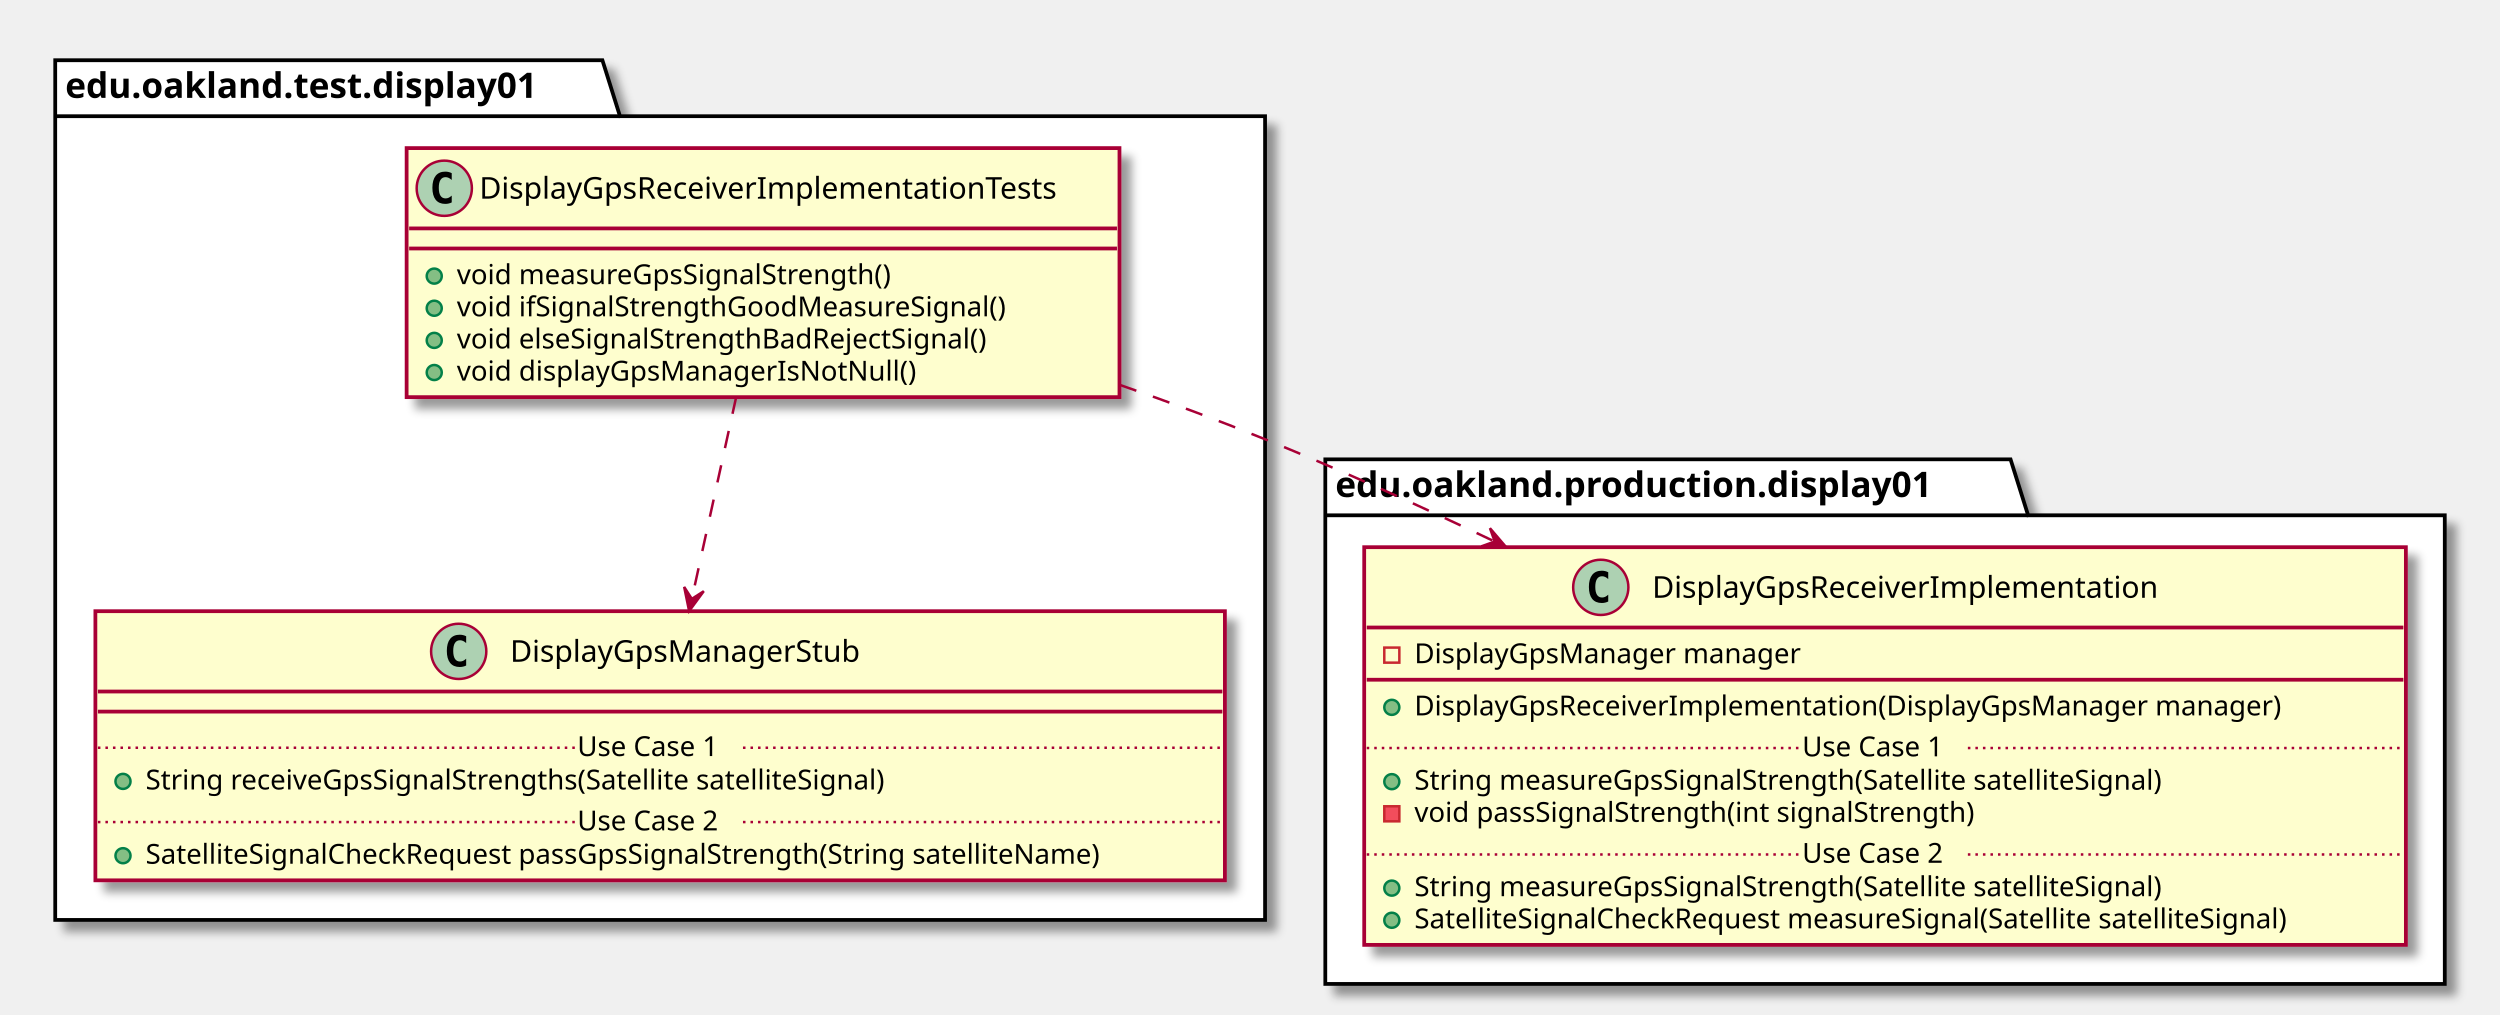
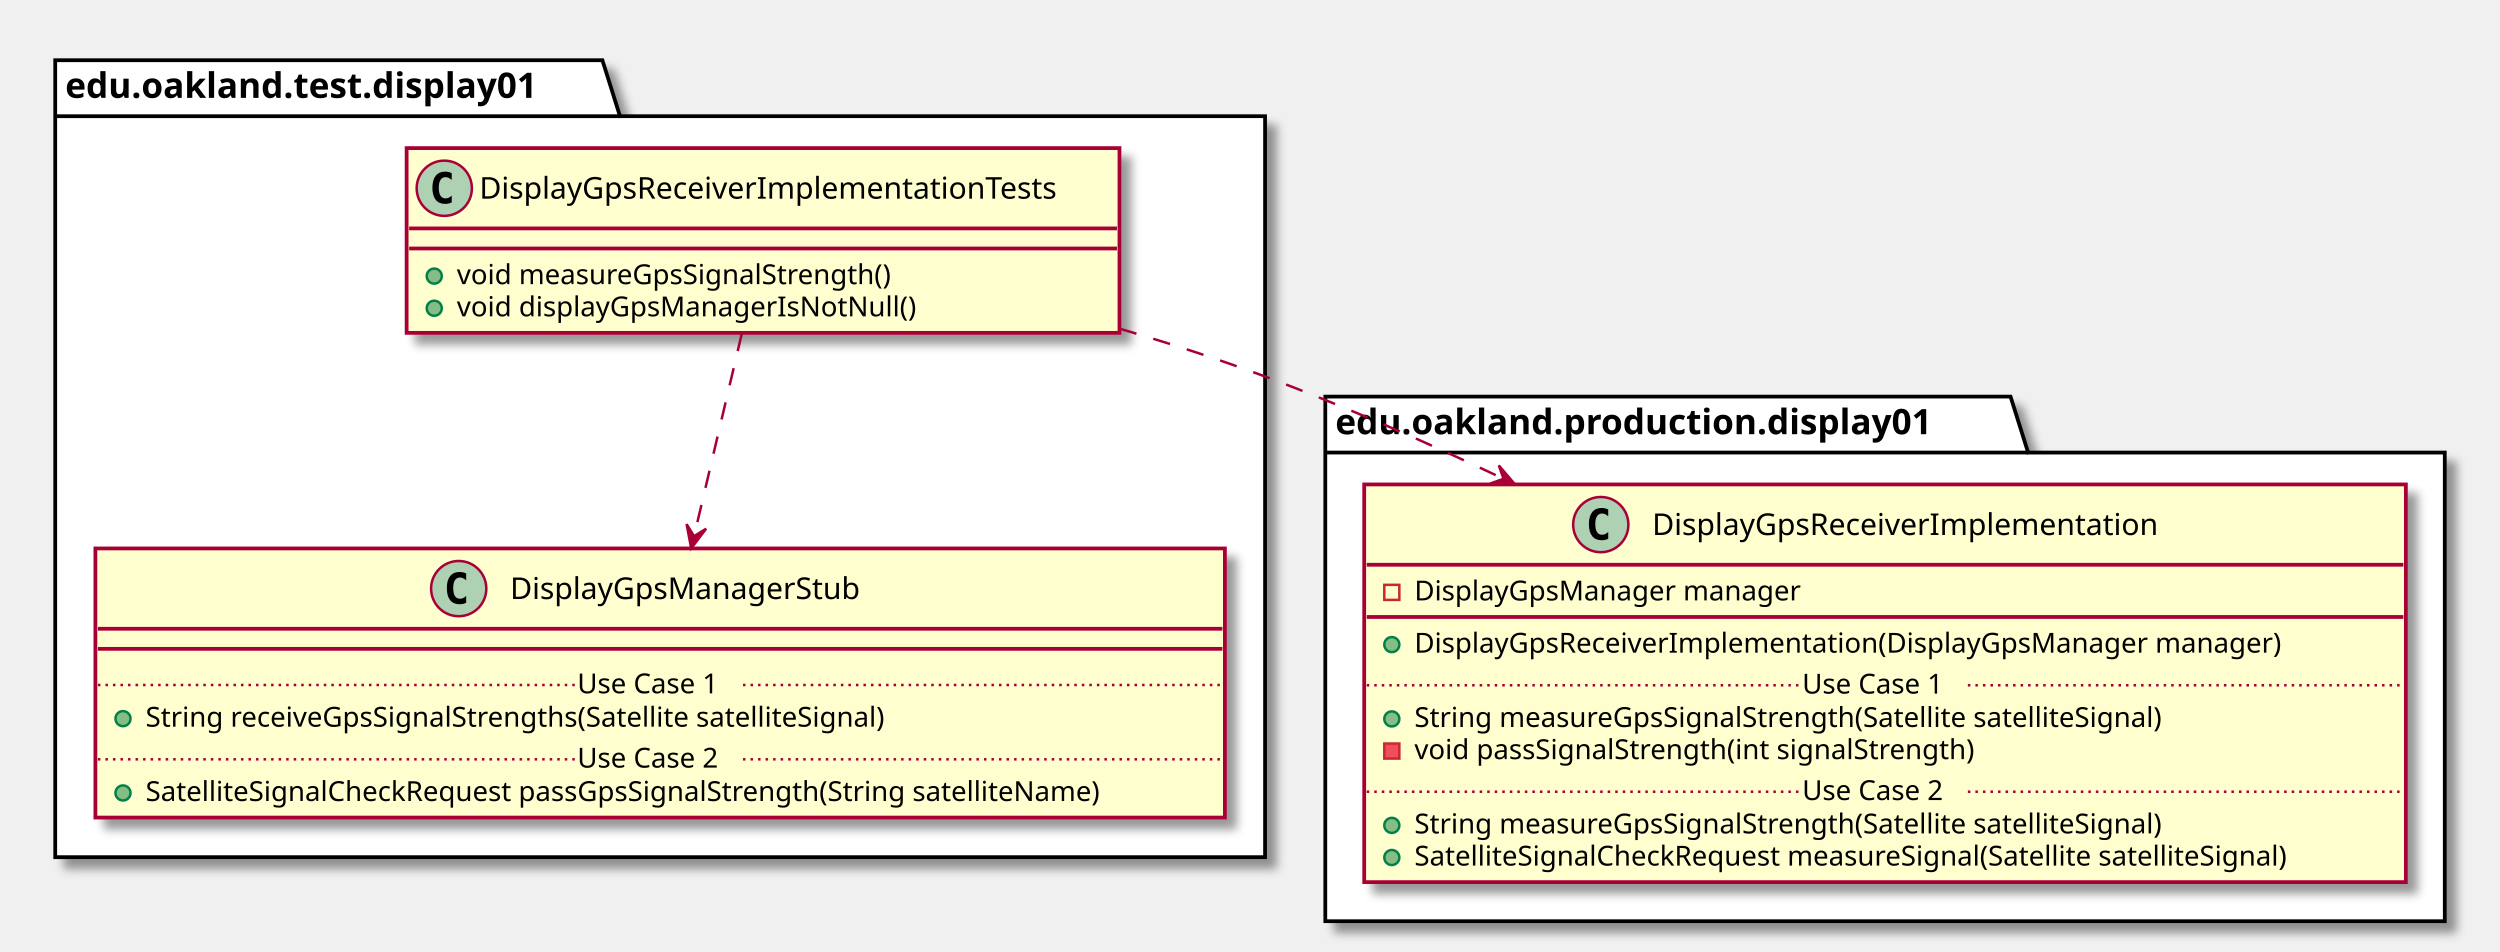
- <svg xmlns="http://www.w3.org/2000/svg" contentScriptType="application/ecmascript" contentStyleType="text/css" height="404px" preserveAspectRatio="none" style="width:996px;height:404px;" version="1.1" viewBox="0 0 996 404" width="996px" zoomAndPan="magnify">
+ <svg xmlns="http://www.w3.org/2000/svg" contentScriptType="application/ecmascript" contentStyleType="text/css" height="379px" preserveAspectRatio="none" style="width:996px;height:379px;" version="1.1" viewBox="0 0 996 379" width="996px" zoomAndPan="magnify">
  <defs>
-     <filter height="300%" id="f1lu80kjiqw42h" width="300%" x="-1" y="-1">
+     <filter height="300%" id="f1et1ca1wej358" width="300%" x="-1" y="-1">
      <feGaussianBlur result="blurOut" stdDeviation="2.0" />
      <feColorMatrix in="blurOut" result="blurOut2" type="matrix" values="0 0 0 0 0 0 0 0 0 0 0 0 0 0 0 0 0 0 .4 0" />
      <feOffset dx="4.0" dy="4.0" in="blurOut2" result="blurOut3" />
      <feBlend in="SourceGraphic" in2="blurOut3" mode="normal" />
    </filter>
  </defs>
  <g>
-     <polygon fill="#FFFFFF" filter="url(#f1lu80kjiqw42h)" points="22,24,240,24,247,46.297,504,46.297,504,366.5,22,366.5,22,24" style="stroke: #000000; stroke-width: 1.5;" />
+     <polygon fill="#FFFFFF" filter="url(#f1et1ca1wej358)" points="22,24,240,24,247,46.297,504,46.297,504,341.5,22,341.5,22,24" style="stroke: #000000; stroke-width: 1.5;" />
    <line style="stroke: #000000; stroke-width: 1.5;" x1="22" x2="247" y1="46.297" y2="46.297" />
    <text fill="#000000" font-family="sans-serif" font-size="14" font-weight="bold" lengthAdjust="spacingAndGlyphs" textLength="212" x="26" y="38.995">edu.oakland.test.display01</text>
-     <polygon fill="#FFFFFF" filter="url(#f1lu80kjiqw42h)" points="528,183,801,183,808,205.297,974,205.297,974,392,528,392,528,183" style="stroke: #000000; stroke-width: 1.5;" />
-     <line style="stroke: #000000; stroke-width: 1.5;" x1="528" x2="808" y1="205.297" y2="205.297" />
-     <text fill="#000000" font-family="sans-serif" font-size="14" font-weight="bold" lengthAdjust="spacingAndGlyphs" textLength="267" x="532" y="197.995">edu.oakland.production.display01</text>
-     <rect fill="#FEFECE" filter="url(#f1lu80kjiqw42h)" height="99.219" id="DisplayGpsReceiverImplementationTests" style="stroke: #A80036; stroke-width: 1.5;" width="284" x="162" y="59" />
+     <polygon fill="#FFFFFF" filter="url(#f1et1ca1wej358)" points="528,158,801,158,808,180.297,974,180.297,974,367,528,367,528,158" style="stroke: #000000; stroke-width: 1.5;" />
+     <line style="stroke: #000000; stroke-width: 1.5;" x1="528" x2="808" y1="180.297" y2="180.297" />
+     <text fill="#000000" font-family="sans-serif" font-size="14" font-weight="bold" lengthAdjust="spacingAndGlyphs" textLength="267" x="532" y="172.995">edu.oakland.production.display01</text>
+     <rect fill="#FEFECE" filter="url(#f1et1ca1wej358)" height="73.609" id="DisplayGpsReceiverImplementationTests" style="stroke: #A80036; stroke-width: 1.5;" width="284" x="162" y="59" />
    <ellipse cx="177" cy="75" fill="#ADD1B2" rx="11" ry="11" style="stroke: #A80036; stroke-width: 1.0;" />
    <path d="M179.969,80.641 Q179.391,80.938 178.75,81.078 Q178.109,81.234 177.406,81.234 Q174.906,81.234 173.578,79.594 Q172.266,77.938 172.266,74.812 Q172.266,71.688 173.578,70.031 Q174.906,68.375 177.406,68.375 Q178.109,68.375 178.75,68.531 Q179.406,68.688 179.969,68.984 L179.969,71.703 Q179.344,71.125 178.75,70.859 Q178.156,70.578 177.531,70.578 Q176.188,70.578 175.5,71.656 Q174.812,72.719 174.812,74.812 Q174.812,76.906 175.5,77.984 Q176.188,79.047 177.531,79.047 Q178.156,79.047 178.75,78.781 Q179.344,78.5 179.969,77.922 L179.969,80.641 Z " />
    <text fill="#000000" font-family="sans-serif" font-size="12" lengthAdjust="spacingAndGlyphs" textLength="252" x="191" y="79.154">DisplayGpsReceiverImplementationTests</text>
    <line style="stroke: #A80036; stroke-width: 1.5;" x1="163" x2="445" y1="91" y2="91" />
    <line style="stroke: #A80036; stroke-width: 1.5;" x1="163" x2="445" y1="99" y2="99" />
    <ellipse cx="173" cy="110" fill="#84BE84" rx="3" ry="3" style="stroke: #038048; stroke-width: 1.0;" />
    <text fill="#000000" font-family="sans-serif" font-size="11" lengthAdjust="spacingAndGlyphs" textLength="193" x="182" y="113.21">void measureGpsSignalStrength()</text>
    <ellipse cx="173" cy="122.805" fill="#84BE84" rx="3" ry="3" style="stroke: #038048; stroke-width: 1.0;" />
-     <text fill="#000000" font-family="sans-serif" font-size="11" lengthAdjust="spacingAndGlyphs" textLength="240" x="182" y="126.015">void ifSignalStrengthGoodMeasureSignal()</text>
-     <ellipse cx="173" cy="135.609" fill="#84BE84" rx="3" ry="3" style="stroke: #038048; stroke-width: 1.0;" />
-     <text fill="#000000" font-family="sans-serif" font-size="11" lengthAdjust="spacingAndGlyphs" textLength="234" x="182" y="138.82">void elseSignalStrengthBadRejectSignal()</text>
-     <ellipse cx="173" cy="148.414" fill="#84BE84" rx="3" ry="3" style="stroke: #038048; stroke-width: 1.0;" />
-     <text fill="#000000" font-family="sans-serif" font-size="11" lengthAdjust="spacingAndGlyphs" textLength="197" x="182" y="151.625">void displayGpsManagerIsNotNull()</text>
-     <rect fill="#FEFECE" filter="url(#f1lu80kjiqw42h)" height="107.219" id="DisplayGpsManagerStub" style="stroke: #A80036; stroke-width: 1.5;" width="450" x="38" y="243.5" />
-     <ellipse cx="182.75" cy="259.5" fill="#ADD1B2" rx="11" ry="11" style="stroke: #A80036; stroke-width: 1.0;" />
-     <path d="M185.719,265.141 Q185.141,265.438 184.5,265.578 Q183.859,265.734 183.156,265.734 Q180.656,265.734 179.328,264.094 Q178.016,262.438 178.016,259.312 Q178.016,256.188 179.328,254.531 Q180.656,252.875 183.156,252.875 Q183.859,252.875 184.5,253.031 Q185.156,253.188 185.719,253.484 L185.719,256.203 Q185.094,255.625 184.5,255.359 Q183.906,255.078 183.281,255.078 Q181.938,255.078 181.25,256.156 Q180.562,257.219 180.562,259.312 Q180.562,261.406 181.25,262.484 Q181.938,263.547 183.281,263.547 Q183.906,263.547 184.5,263.281 Q185.094,263 185.719,262.422 L185.719,265.141 Z " />
-     <text fill="#000000" font-family="sans-serif" font-size="12" lengthAdjust="spacingAndGlyphs" textLength="152" x="203.25" y="263.654">DisplayGpsManagerStub</text>
-     <line style="stroke: #A80036; stroke-width: 1.5;" x1="39" x2="487" y1="275.5" y2="275.5" />
-     <line style="stroke: #A80036; stroke-width: 1.5;" x1="39" x2="487" y1="283.5" y2="283.5" />
-     <ellipse cx="49" cy="311.305" fill="#84BE84" rx="3" ry="3" style="stroke: #038048; stroke-width: 1.0;" />
-     <text fill="#000000" font-family="sans-serif" font-size="11" lengthAdjust="spacingAndGlyphs" textLength="331" x="58" y="314.515">String receiveGpsSignalStrengths(Satellite satelliteSignal)</text>
-     <line style="stroke: #A80036; stroke-width: 1.0; stroke-dasharray: 1.0,2.0;" x1="39" x2="230" y1="297.902" y2="297.902" />
-     <text fill="#000000" font-family="sans-serif" font-size="11" lengthAdjust="spacingAndGlyphs" textLength="66" x="230" y="301.21">Use Case 1</text>
-     <line style="stroke: #A80036; stroke-width: 1.0; stroke-dasharray: 1.0,2.0;" x1="296" x2="487" y1="297.902" y2="297.902" />
-     <ellipse cx="49" cy="340.914" fill="#84BE84" rx="3" ry="3" style="stroke: #038048; stroke-width: 1.0;" />
-     <text fill="#000000" font-family="sans-serif" font-size="11" lengthAdjust="spacingAndGlyphs" textLength="424" x="58" y="344.125">SatelliteSignalCheckRequest passGpsSignalStrength(String satelliteName)</text>
-     <line style="stroke: #A80036; stroke-width: 1.0; stroke-dasharray: 1.0,2.0;" x1="39" x2="230" y1="327.512" y2="327.512" />
-     <text fill="#000000" font-family="sans-serif" font-size="11" lengthAdjust="spacingAndGlyphs" textLength="66" x="230" y="330.82">Use Case 2</text>
-     <line style="stroke: #A80036; stroke-width: 1.0; stroke-dasharray: 1.0,2.0;" x1="296" x2="487" y1="327.512" y2="327.512" />
-     <rect fill="#FEFECE" filter="url(#f1lu80kjiqw42h)" height="158.438" id="DisplayGpsReceiverImplementation" style="stroke: #A80036; stroke-width: 1.5;" width="415" x="543.5" y="218" />
-     <ellipse cx="637.75" cy="234" fill="#ADD1B2" rx="11" ry="11" style="stroke: #A80036; stroke-width: 1.0;" />
-     <path d="M640.719,239.641 Q640.141,239.938 639.5,240.078 Q638.859,240.234 638.156,240.234 Q635.656,240.234 634.328,238.594 Q633.016,236.938 633.016,233.812 Q633.016,230.688 634.328,229.031 Q635.656,227.375 638.156,227.375 Q638.859,227.375 639.5,227.531 Q640.156,227.688 640.719,227.984 L640.719,230.703 Q640.094,230.125 639.5,229.859 Q638.906,229.578 638.281,229.578 Q636.938,229.578 636.25,230.656 Q635.562,231.719 635.562,233.812 Q635.562,235.906 636.25,236.984 Q636.938,238.047 638.281,238.047 Q638.906,238.047 639.5,237.781 Q640.094,237.5 640.719,236.922 L640.719,239.641 Z " />
-     <text fill="#000000" font-family="sans-serif" font-size="12" lengthAdjust="spacingAndGlyphs" textLength="218" x="658.25" y="238.154">DisplayGpsReceiverImplementation</text>
-     <line style="stroke: #A80036; stroke-width: 1.5;" x1="544.5" x2="957.5" y1="250" y2="250" />
-     <rect fill="none" height="6" style="stroke: #C82930; stroke-width: 1.0;" width="6" x="551.5" y="258" />
-     <text fill="#000000" font-family="sans-serif" font-size="11" lengthAdjust="spacingAndGlyphs" textLength="168" x="563.5" y="264.21">DisplayGpsManager manager</text>
-     <line style="stroke: #A80036; stroke-width: 1.5;" x1="544.5" x2="957.5" y1="270.805" y2="270.805" />
-     <ellipse cx="554.5" cy="281.805" fill="#84BE84" rx="3" ry="3" style="stroke: #038048; stroke-width: 1.0;" />
-     <text fill="#000000" font-family="sans-serif" font-size="11" lengthAdjust="spacingAndGlyphs" textLength="376" x="563.5" y="285.015">DisplayGpsReceiverImplementation(DisplayGpsManager manager)</text>
-     <ellipse cx="554.5" cy="311.414" fill="#84BE84" rx="3" ry="3" style="stroke: #038048; stroke-width: 1.0;" />
-     <text fill="#000000" font-family="sans-serif" font-size="11" lengthAdjust="spacingAndGlyphs" textLength="334" x="563.5" y="314.625">String measureGpsSignalStrength(Satellite satelliteSignal)</text>
-     <rect fill="#F24D5C" height="6" style="stroke: #C82930; stroke-width: 1.0;" width="6" x="551.5" y="321.219" />
-     <text fill="#000000" font-family="sans-serif" font-size="11" lengthAdjust="spacingAndGlyphs" textLength="248" x="563.5" y="327.429">void passSignalStrength(int signalStrength)</text>
-     <line style="stroke: #A80036; stroke-width: 1.0; stroke-dasharray: 1.0,2.0;" x1="544.5" x2="718" y1="298.012" y2="298.012" />
-     <text fill="#000000" font-family="sans-serif" font-size="11" lengthAdjust="spacingAndGlyphs" textLength="66" x="718" y="301.32">Use Case 1</text>
-     <line style="stroke: #A80036; stroke-width: 1.0; stroke-dasharray: 1.0,2.0;" x1="784" x2="957.5" y1="298.012" y2="298.012" />
-     <ellipse cx="554.5" cy="353.828" fill="#84BE84" rx="3" ry="3" style="stroke: #038048; stroke-width: 1.0;" />
-     <text fill="#000000" font-family="sans-serif" font-size="11" lengthAdjust="spacingAndGlyphs" textLength="334" x="563.5" y="357.039">String measureGpsSignalStrength(Satellite satelliteSignal)</text>
-     <ellipse cx="554.5" cy="366.633" fill="#84BE84" rx="3" ry="3" style="stroke: #038048; stroke-width: 1.0;" />
-     <text fill="#000000" font-family="sans-serif" font-size="11" lengthAdjust="spacingAndGlyphs" textLength="389" x="563.5" y="369.843">SatelliteSignalCheckRequest measureSignal(Satellite satelliteSignal)</text>
-     <line style="stroke: #A80036; stroke-width: 1.0; stroke-dasharray: 1.0,2.0;" x1="544.5" x2="718" y1="340.426" y2="340.426" />
-     <text fill="#000000" font-family="sans-serif" font-size="11" lengthAdjust="spacingAndGlyphs" textLength="66" x="718" y="343.734">Use Case 2</text>
-     <line style="stroke: #A80036; stroke-width: 1.0; stroke-dasharray: 1.0,2.0;" x1="784" x2="957.5" y1="340.426" y2="340.426" />
-     <path d="M293.33,158.01 C287.93,182.6 281.33,212.63 275.67,238.38 " fill="none" id="DisplayGpsReceiverImplementationTests-&gt;DisplayGpsManagerStub" style="stroke: #A80036; stroke-width: 1.0; stroke-dasharray: 7.0,7.0;" />
-     <polygon fill="#A80036" points="274.55,243.47,280.385,235.536,275.621,238.586,272.571,233.822,274.55,243.47" style="stroke: #A80036; stroke-width: 1.0;" />
-     <path d="M446.11,153.33 C465.71,160.16 485.47,167.47 504,175 C533.92,187.16 565.27,201.34 595.2,215.62 " fill="none" id="DisplayGpsReceiverImplementationTests-&gt;DisplayGpsReceiverImplementation" style="stroke: #A80036; stroke-width: 1.0; stroke-dasharray: 7.0,7.0;" />
-     <polygon fill="#A80036" points="600,217.92,593.604,210.43,595.489,215.764,590.155,217.649,600,217.92" style="stroke: #A80036; stroke-width: 1.0;" />
+     <text fill="#000000" font-family="sans-serif" font-size="11" lengthAdjust="spacingAndGlyphs" textLength="197" x="182" y="126.015">void displayGpsManagerIsNotNull()</text>
+     <rect fill="#FEFECE" filter="url(#f1et1ca1wej358)" height="107.219" id="DisplayGpsManagerStub" style="stroke: #A80036; stroke-width: 1.5;" width="450" x="38" y="218.5" />
+     <ellipse cx="182.75" cy="234.5" fill="#ADD1B2" rx="11" ry="11" style="stroke: #A80036; stroke-width: 1.0;" />
+     <path d="M185.719,240.141 Q185.141,240.438 184.5,240.578 Q183.859,240.734 183.156,240.734 Q180.656,240.734 179.328,239.094 Q178.016,237.438 178.016,234.312 Q178.016,231.188 179.328,229.531 Q180.656,227.875 183.156,227.875 Q183.859,227.875 184.5,228.031 Q185.156,228.188 185.719,228.484 L185.719,231.203 Q185.094,230.625 184.5,230.359 Q183.906,230.078 183.281,230.078 Q181.938,230.078 181.25,231.156 Q180.562,232.219 180.562,234.312 Q180.562,236.406 181.25,237.484 Q181.938,238.547 183.281,238.547 Q183.906,238.547 184.5,238.281 Q185.094,238 185.719,237.422 L185.719,240.141 Z " />
+     <text fill="#000000" font-family="sans-serif" font-size="12" lengthAdjust="spacingAndGlyphs" textLength="152" x="203.25" y="238.654">DisplayGpsManagerStub</text>
+     <line style="stroke: #A80036; stroke-width: 1.5;" x1="39" x2="487" y1="250.5" y2="250.5" />
+     <line style="stroke: #A80036; stroke-width: 1.5;" x1="39" x2="487" y1="258.5" y2="258.5" />
+     <ellipse cx="49" cy="286.305" fill="#84BE84" rx="3" ry="3" style="stroke: #038048; stroke-width: 1.0;" />
+     <text fill="#000000" font-family="sans-serif" font-size="11" lengthAdjust="spacingAndGlyphs" textLength="331" x="58" y="289.515">String receiveGpsSignalStrengths(Satellite satelliteSignal)</text>
+     <line style="stroke: #A80036; stroke-width: 1.0; stroke-dasharray: 1.0,2.0;" x1="39" x2="230" y1="272.902" y2="272.902" />
+     <text fill="#000000" font-family="sans-serif" font-size="11" lengthAdjust="spacingAndGlyphs" textLength="66" x="230" y="276.21">Use Case 1</text>
+     <line style="stroke: #A80036; stroke-width: 1.0; stroke-dasharray: 1.0,2.0;" x1="296" x2="487" y1="272.902" y2="272.902" />
+     <ellipse cx="49" cy="315.914" fill="#84BE84" rx="3" ry="3" style="stroke: #038048; stroke-width: 1.0;" />
+     <text fill="#000000" font-family="sans-serif" font-size="11" lengthAdjust="spacingAndGlyphs" textLength="424" x="58" y="319.125">SatelliteSignalCheckRequest passGpsSignalStrength(String satelliteName)</text>
+     <line style="stroke: #A80036; stroke-width: 1.0; stroke-dasharray: 1.0,2.0;" x1="39" x2="230" y1="302.512" y2="302.512" />
+     <text fill="#000000" font-family="sans-serif" font-size="11" lengthAdjust="spacingAndGlyphs" textLength="66" x="230" y="305.82">Use Case 2</text>
+     <line style="stroke: #A80036; stroke-width: 1.0; stroke-dasharray: 1.0,2.0;" x1="296" x2="487" y1="302.512" y2="302.512" />
+     <rect fill="#FEFECE" filter="url(#f1et1ca1wej358)" height="158.438" id="DisplayGpsReceiverImplementation" style="stroke: #A80036; stroke-width: 1.5;" width="415" x="543.5" y="193" />
+     <ellipse cx="637.75" cy="209" fill="#ADD1B2" rx="11" ry="11" style="stroke: #A80036; stroke-width: 1.0;" />
+     <path d="M640.719,214.641 Q640.141,214.938 639.5,215.078 Q638.859,215.234 638.156,215.234 Q635.656,215.234 634.328,213.594 Q633.016,211.938 633.016,208.812 Q633.016,205.688 634.328,204.031 Q635.656,202.375 638.156,202.375 Q638.859,202.375 639.5,202.531 Q640.156,202.688 640.719,202.984 L640.719,205.703 Q640.094,205.125 639.5,204.859 Q638.906,204.578 638.281,204.578 Q636.938,204.578 636.25,205.656 Q635.562,206.719 635.562,208.812 Q635.562,210.906 636.25,211.984 Q636.938,213.047 638.281,213.047 Q638.906,213.047 639.5,212.781 Q640.094,212.5 640.719,211.922 L640.719,214.641 Z " />
+     <text fill="#000000" font-family="sans-serif" font-size="12" lengthAdjust="spacingAndGlyphs" textLength="218" x="658.25" y="213.154">DisplayGpsReceiverImplementation</text>
+     <line style="stroke: #A80036; stroke-width: 1.5;" x1="544.5" x2="957.5" y1="225" y2="225" />
+     <rect fill="none" height="6" style="stroke: #C82930; stroke-width: 1.0;" width="6" x="551.5" y="233" />
+     <text fill="#000000" font-family="sans-serif" font-size="11" lengthAdjust="spacingAndGlyphs" textLength="168" x="563.5" y="239.21">DisplayGpsManager manager</text>
+     <line style="stroke: #A80036; stroke-width: 1.5;" x1="544.5" x2="957.5" y1="245.805" y2="245.805" />
+     <ellipse cx="554.5" cy="256.805" fill="#84BE84" rx="3" ry="3" style="stroke: #038048; stroke-width: 1.0;" />
+     <text fill="#000000" font-family="sans-serif" font-size="11" lengthAdjust="spacingAndGlyphs" textLength="376" x="563.5" y="260.015">DisplayGpsReceiverImplementation(DisplayGpsManager manager)</text>
+     <ellipse cx="554.5" cy="286.414" fill="#84BE84" rx="3" ry="3" style="stroke: #038048; stroke-width: 1.0;" />
+     <text fill="#000000" font-family="sans-serif" font-size="11" lengthAdjust="spacingAndGlyphs" textLength="334" x="563.5" y="289.625">String measureGpsSignalStrength(Satellite satelliteSignal)</text>
+     <rect fill="#F24D5C" height="6" style="stroke: #C82930; stroke-width: 1.0;" width="6" x="551.5" y="296.219" />
+     <text fill="#000000" font-family="sans-serif" font-size="11" lengthAdjust="spacingAndGlyphs" textLength="248" x="563.5" y="302.429">void passSignalStrength(int signalStrength)</text>
+     <line style="stroke: #A80036; stroke-width: 1.0; stroke-dasharray: 1.0,2.0;" x1="544.5" x2="718" y1="273.012" y2="273.012" />
+     <text fill="#000000" font-family="sans-serif" font-size="11" lengthAdjust="spacingAndGlyphs" textLength="66" x="718" y="276.32">Use Case 1</text>
+     <line style="stroke: #A80036; stroke-width: 1.0; stroke-dasharray: 1.0,2.0;" x1="784" x2="957.5" y1="273.012" y2="273.012" />
+     <ellipse cx="554.5" cy="328.828" fill="#84BE84" rx="3" ry="3" style="stroke: #038048; stroke-width: 1.0;" />
+     <text fill="#000000" font-family="sans-serif" font-size="11" lengthAdjust="spacingAndGlyphs" textLength="334" x="563.5" y="332.039">String measureGpsSignalStrength(Satellite satelliteSignal)</text>
+     <ellipse cx="554.5" cy="341.633" fill="#84BE84" rx="3" ry="3" style="stroke: #038048; stroke-width: 1.0;" />
+     <text fill="#000000" font-family="sans-serif" font-size="11" lengthAdjust="spacingAndGlyphs" textLength="389" x="563.5" y="344.843">SatelliteSignalCheckRequest measureSignal(Satellite satelliteSignal)</text>
+     <line style="stroke: #A80036; stroke-width: 1.0; stroke-dasharray: 1.0,2.0;" x1="544.5" x2="718" y1="315.426" y2="315.426" />
+     <text fill="#000000" font-family="sans-serif" font-size="11" lengthAdjust="spacingAndGlyphs" textLength="66" x="718" y="318.734">Use Case 2</text>
+     <line style="stroke: #A80036; stroke-width: 1.0; stroke-dasharray: 1.0,2.0;" x1="784" x2="957.5" y1="315.426" y2="315.426" />
+     <path d="M295.5,133.05 C290.03,156.29 282.79,187.02 276.53,213.58 " fill="none" id="DisplayGpsReceiverImplementationTests-&gt;DisplayGpsManagerStub" style="stroke: #A80036; stroke-width: 1.0; stroke-dasharray: 7.0,7.0;" />
+     <polygon fill="#A80036" points="275.37,218.48,281.325,210.635,276.515,213.613,273.538,208.803,275.37,218.48" style="stroke: #A80036; stroke-width: 1.0;" />
+     <path d="M446.04,130.93 C465.7,136.7 485.49,143.09 504,150 C535.34,161.7 568.02,176.06 598.97,190.74 " fill="none" id="DisplayGpsReceiverImplementationTests-&gt;DisplayGpsReceiverImplementation" style="stroke: #A80036; stroke-width: 1.0; stroke-dasharray: 7.0,7.0;" />
+     <polygon fill="#A80036" points="603.52,192.91,597.124,185.421,599.009,190.754,593.675,192.639,603.52,192.91" style="stroke: #A80036; stroke-width: 1.0;" />
  </g>
</svg>
